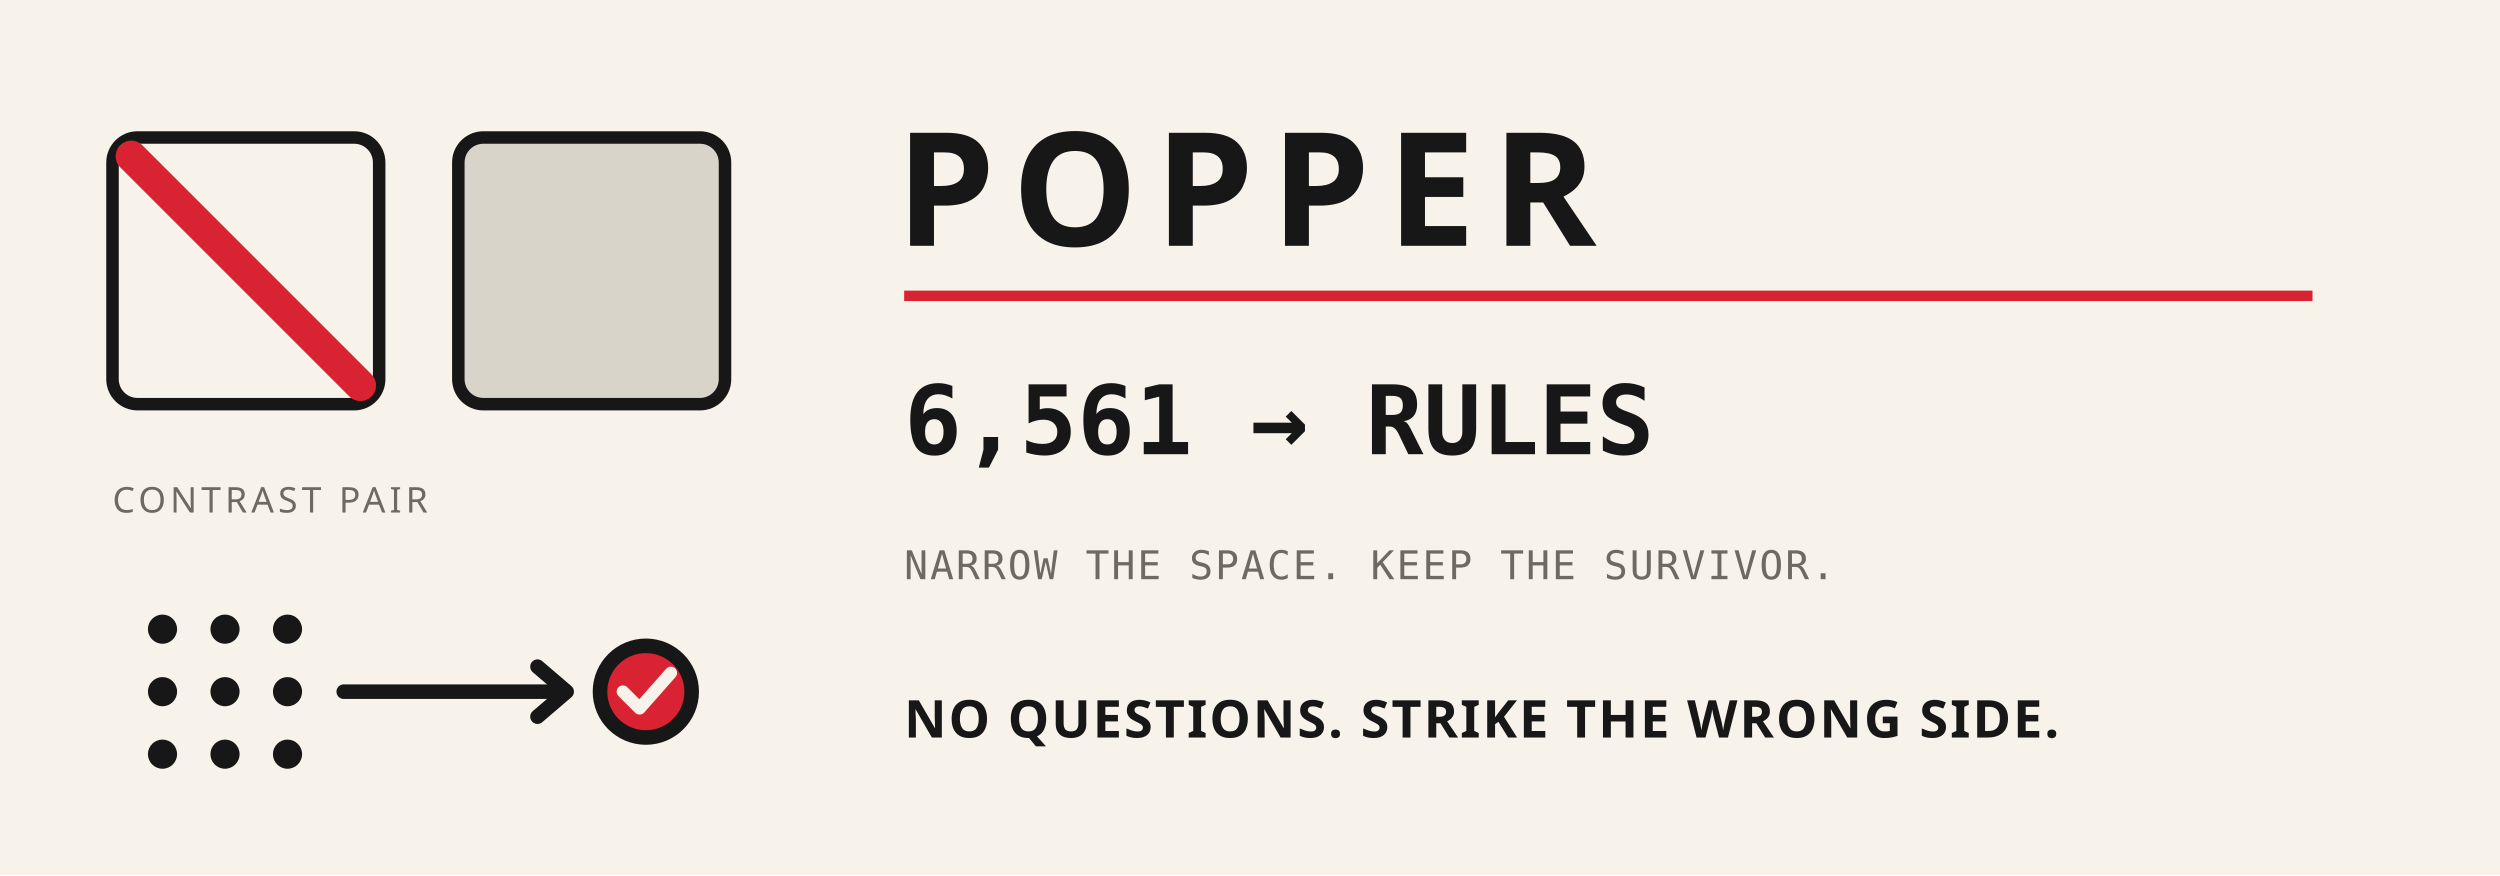
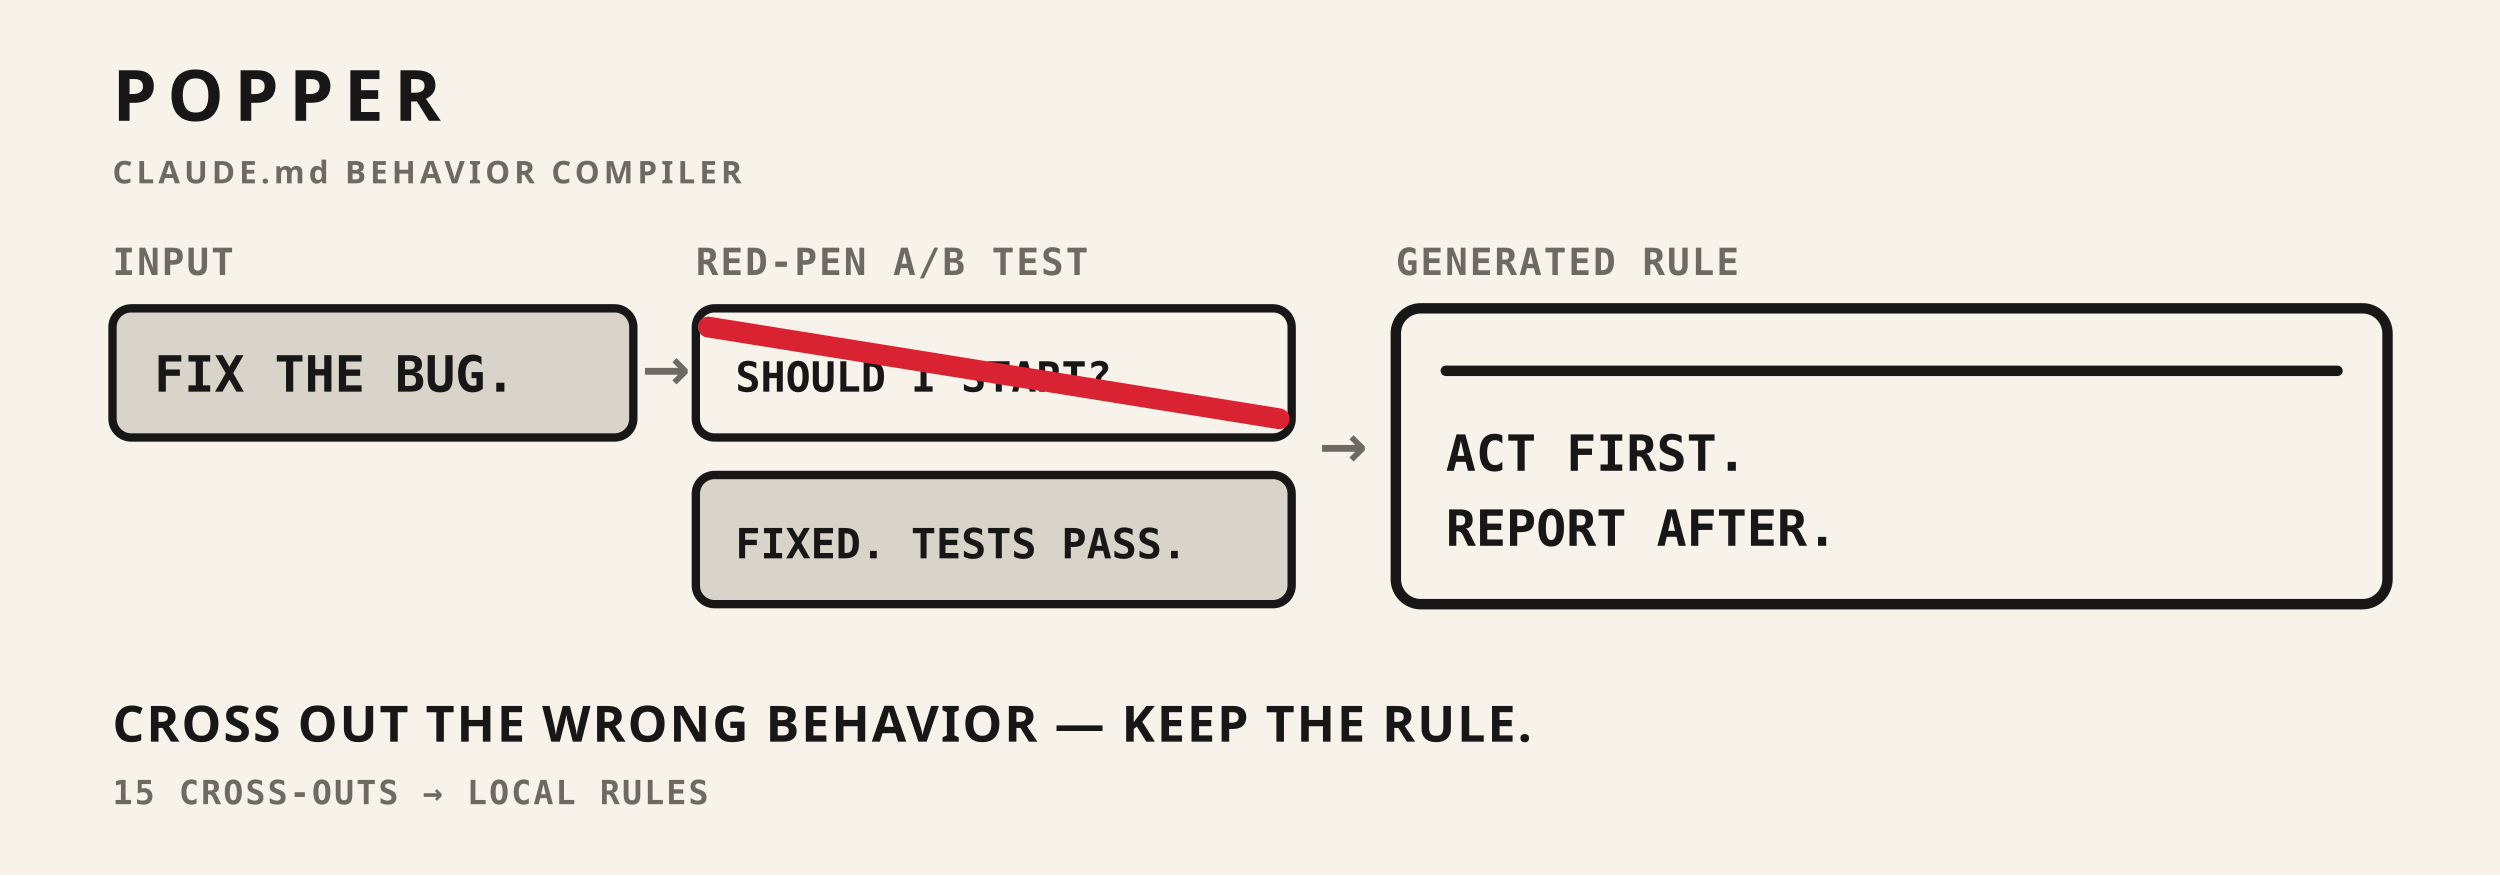
<svg xmlns="http://www.w3.org/2000/svg" width="1200" height="420" viewBox="0 0 1200 420" role="img" aria-labelledby="title desc">
  <rect width="1200" height="420" fill="#F7F3EA" />
-   <g stroke="#171717" stroke-width="6" stroke-linejoin="round">
-     <rect x="54" y="66" width="128" height="128" rx="12" fill="#F7F3EA" />
-     <rect x="220" y="66" width="128" height="128" rx="12" fill="#D9D4C9" />
-   </g>
-   <path d="M63 75L173 185" stroke="#D92332" stroke-width="15" stroke-linecap="round" />
-   <text x="54" y="246" fill="#6E6A63" font-family="system-ui, sans-serif" font-size="17" letter-spacing="2">CONTRAST PAIR</text>
-   <g fill="#171717">
-     <circle cx="78" cy="302" r="7" />
-     <circle cx="108" cy="302" r="7" />
-     <circle cx="138" cy="302" r="7" />
-     <circle cx="78" cy="332" r="7" />
-     <circle cx="108" cy="332" r="7" />
-     <circle cx="138" cy="332" r="7" />
-     <circle cx="78" cy="362" r="7" />
-     <circle cx="108" cy="362" r="7" />
-     <circle cx="138" cy="362" r="7" />
-   </g>
-   <path d="M165 332H270" stroke="#171717" stroke-width="7" stroke-linecap="round" />
-   <path d="M258 320L272 332L258 344" fill="none" stroke="#171717" stroke-width="7" stroke-linecap="round" stroke-linejoin="round" />
-   <circle cx="310" cy="332" r="22" fill="#D92332" stroke="#171717" stroke-width="7" />
-   <path d="M299 332L307 340L322 323" fill="none" stroke="#F7F3EA" stroke-width="6" stroke-linecap="round" stroke-linejoin="round" />
-   <text x="430" y="118" fill="#171717" font-family="system-ui, sans-serif" font-size="76" font-weight="700" letter-spacing="8">POPPER</text>
-   <path d="M434 142H1110" stroke="#D92332" stroke-width="5" />
-   <text x="434" y="218" fill="#171717" font-family="ui-monospace, monospace" font-size="46" font-weight="700">6,561 → RULES</text>
-   <text x="434" y="278" fill="#6E6A63" font-family="ui-monospace, monospace" font-size="19" letter-spacing="1">NARROW THE SPACE. KEEP THE SURVIVOR.</text>
-   <text x="434" y="354" fill="#171717" font-family="system-ui, sans-serif" font-size="25" font-weight="700" letter-spacing="1">NO QUESTIONS. STRIKE THE WRONG SIDE.</text>
+   <text x="54" y="58" fill="#171717" font-family="system-ui, sans-serif" font-size="34" font-weight="800" letter-spacing="5">POPPER</text>
+   <text x="54" y="88" fill="#6E6A63" font-family="system-ui, sans-serif" font-size="15" font-weight="700" letter-spacing="2">CLAUDE.md BEHAVIOR COMPILER</text>
+   <text x="54" y="132" fill="#6E6A63" font-family="ui-monospace, monospace" font-size="18" font-weight="700" letter-spacing="1">INPUT</text>
+   <rect x="54" y="148" width="250" height="62" rx="9" fill="#D9D4C9" stroke="#171717" stroke-width="4" />
+   <text x="74" y="188" fill="#171717" font-family="ui-monospace, monospace" font-size="24" font-weight="800">FIX THE BUG.</text>
+   <text x="308" y="187" fill="#6E6A63" font-family="system-ui, sans-serif" font-size="28" font-weight="800">→</text>
+   <text x="334" y="132" fill="#6E6A63" font-family="ui-monospace, monospace" font-size="18" font-weight="700" letter-spacing="1">RED-PEN A/B TEST</text>
+   <rect x="334" y="148" width="286" height="62" rx="9" fill="#F7F3EA" stroke="#171717" stroke-width="4" />
+   <text x="353" y="188" fill="#171717" font-family="ui-monospace, monospace" font-size="20" font-weight="800">SHOULD I START?</text>
+   <path d="M340 157L614 201" stroke="#D92332" stroke-width="10" stroke-linecap="round" />
+   <rect x="334" y="228" width="286" height="62" rx="9" fill="#D9D4C9" stroke="#171717" stroke-width="4" />
+   <text x="353" y="268" fill="#171717" font-family="ui-monospace, monospace" font-size="20" font-weight="800">FIXED. TESTS PASS.</text>
+   <text x="633" y="224" fill="#6E6A63" font-family="system-ui, sans-serif" font-size="28" font-weight="800">→</text>
+   <text x="670" y="132" fill="#6E6A63" font-family="ui-monospace, monospace" font-size="18" font-weight="700" letter-spacing="1">GENERATED RULE</text>
+   <rect x="670" y="148" width="476" height="142" rx="12" fill="#F7F3EA" stroke="#171717" stroke-width="5" />
+   <path d="M694 178H1122" stroke="#171717" stroke-width="5" stroke-linecap="round" />
+   <text x="694" y="226" fill="#171717" font-family="ui-monospace, monospace" font-size="24" font-weight="800">ACT FIRST.</text>
+   <text x="694" y="262" fill="#171717" font-family="ui-monospace, monospace" font-size="24" font-weight="800">REPORT AFTER.</text>
+   <text x="54" y="356" fill="#171717" font-family="system-ui, sans-serif" font-size="24" font-weight="800" letter-spacing="1">CROSS OUT THE WRONG BEHAVIOR — KEEP THE RULE.</text>
+   <text x="54" y="386" fill="#6E6A63" font-family="ui-monospace, monospace" font-size="16" font-weight="700" letter-spacing="1">15 CROSS-OUTS → LOCAL RULES</text>
</svg>
